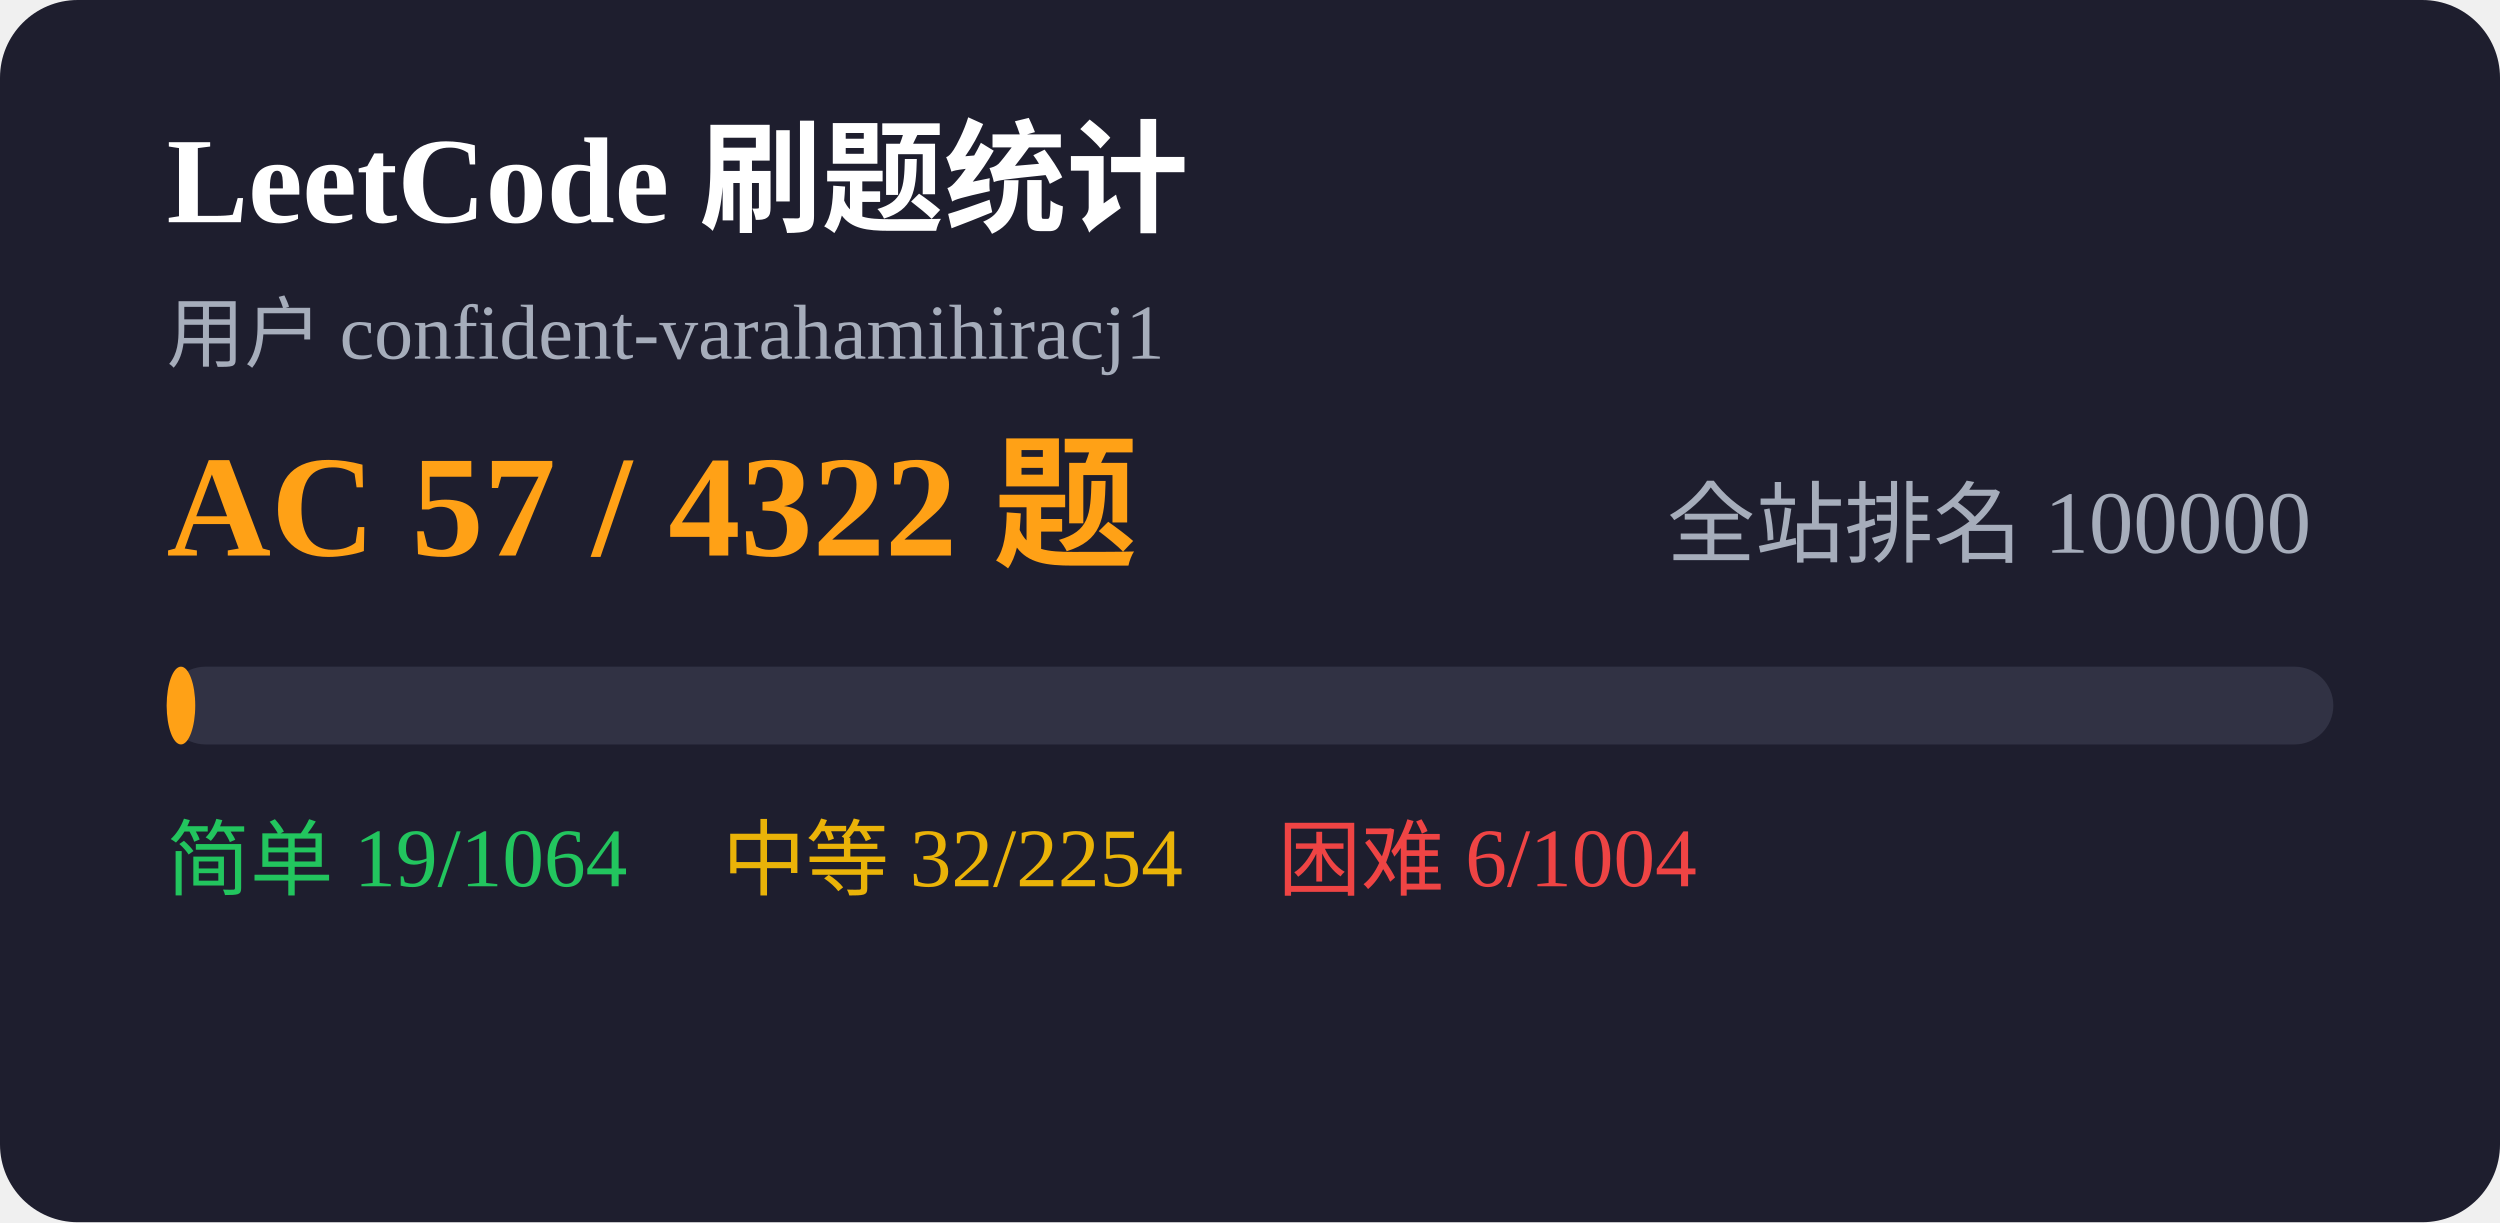
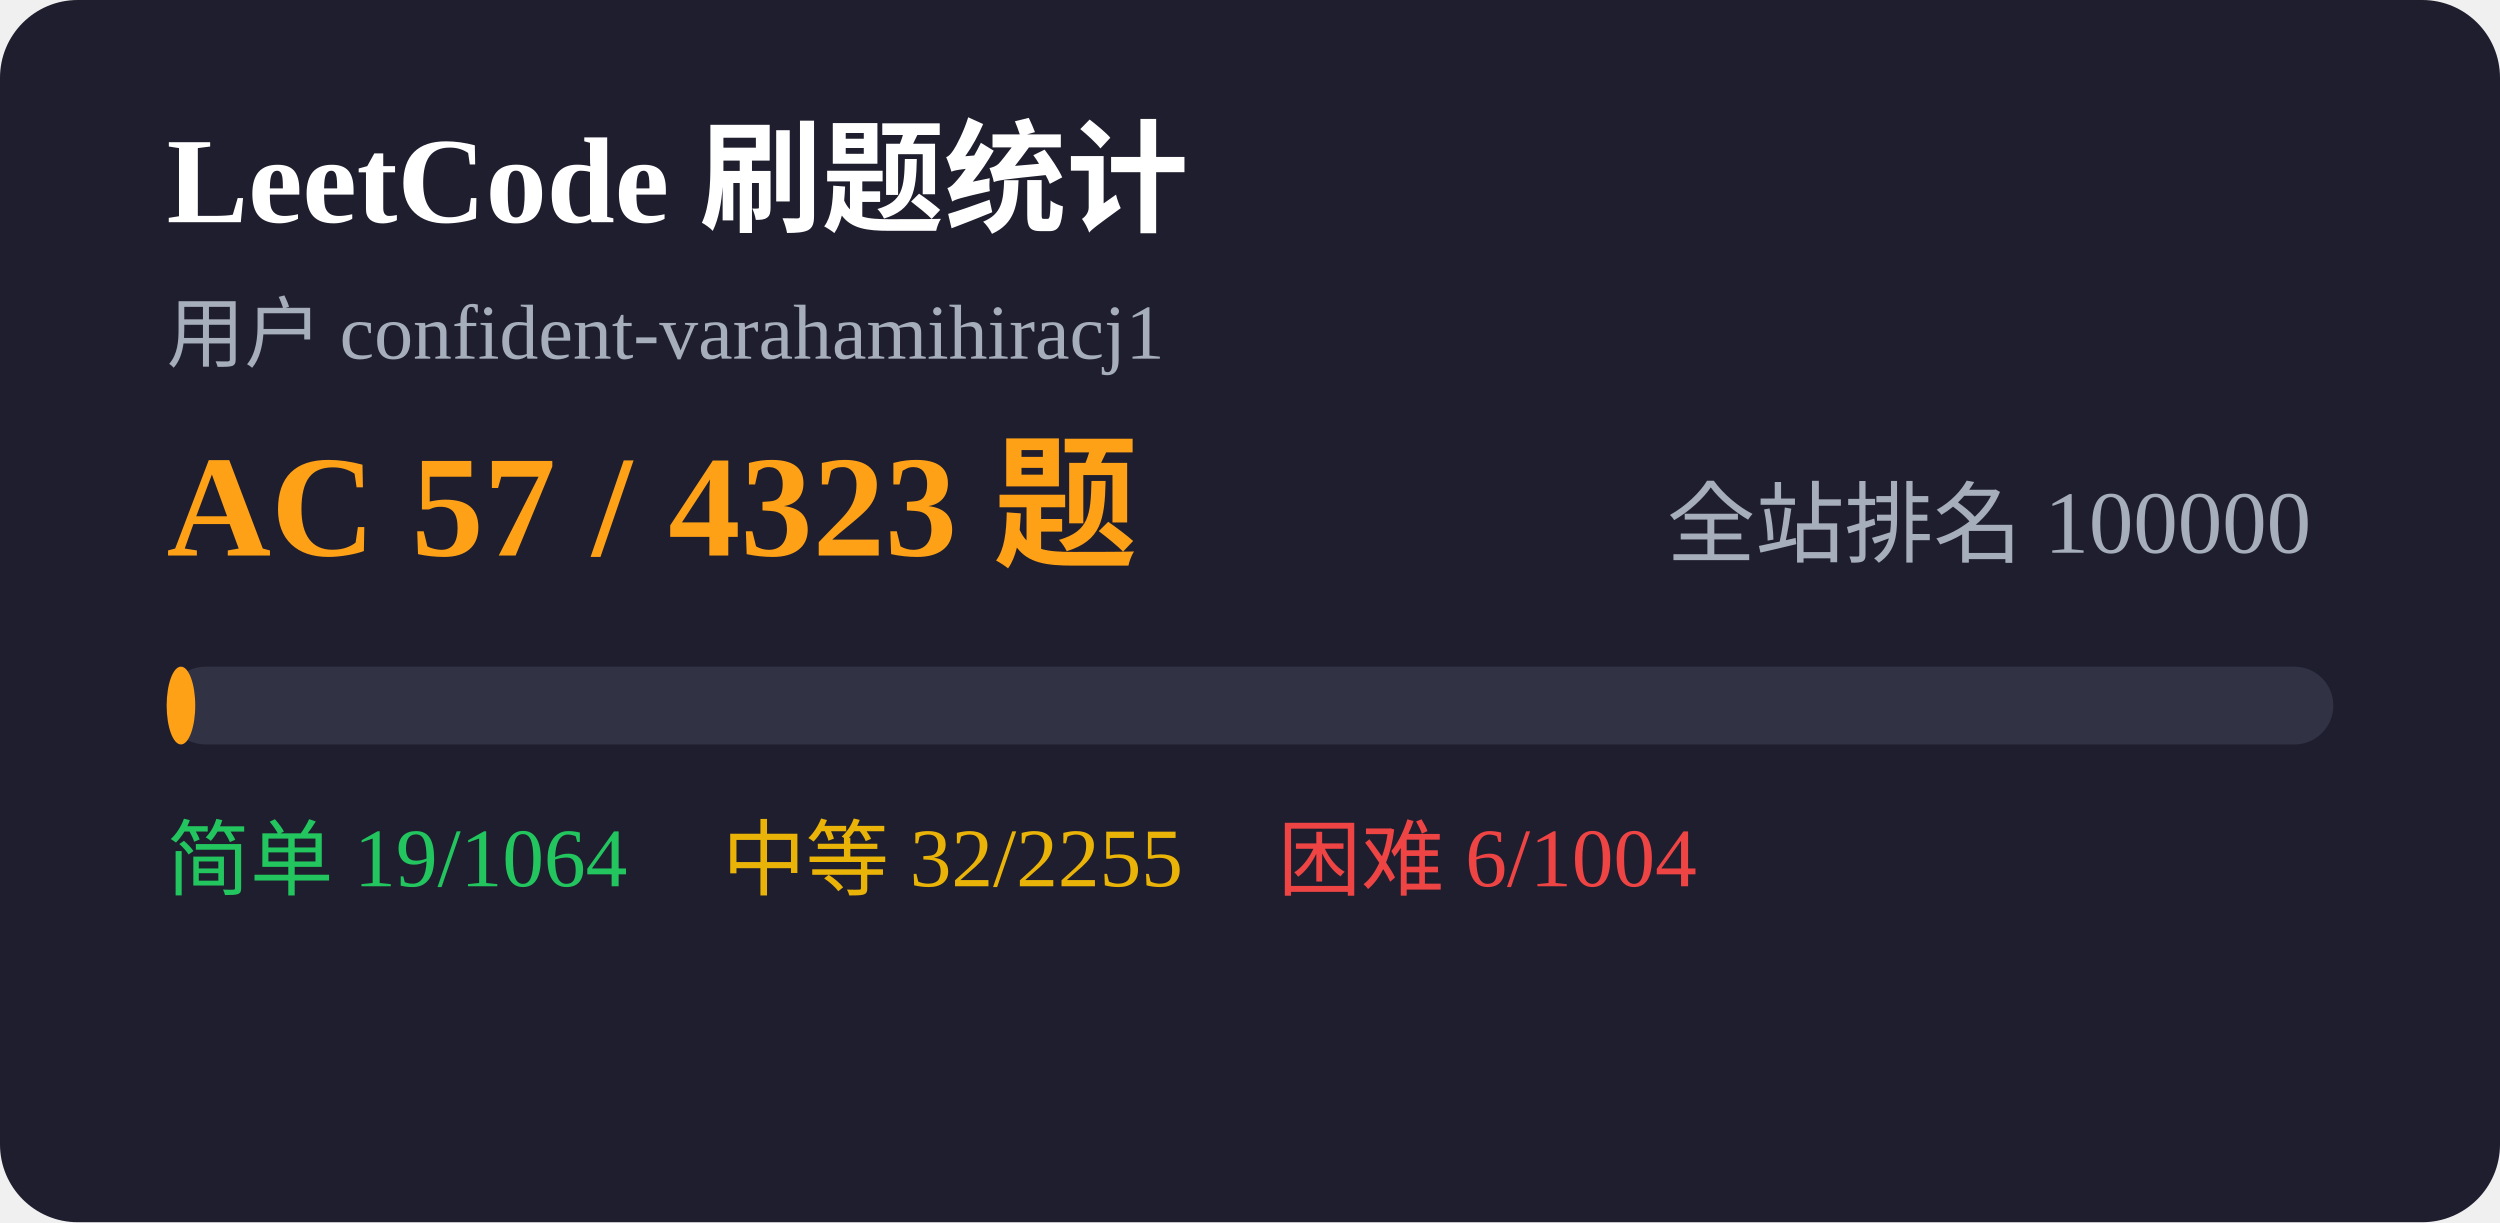
<svg xmlns="http://www.w3.org/2000/svg" width="450" height="220">
  <rect width="450" height="220" fill="#1E1E2E" rx="14" ry="14" />
  <text x="30" y="40" font-size="22" font-weight="bold" fill="#FFFFFF">LeetCode 刷题统计</text>
  <text x="30" y="65" font-size="14" fill="#A6ADBB">用户 confident-varahamihiracj1</text>
  <text x="30" y="100" font-size="26" font-weight="bold" fill="#FFA116">
-     AC 57 / 4322 题
+     AC 57 / 4323 题
  </text>
  <text x="300" y="100" font-size="16" fill="#A6ADBB">
    全站排名 100000
  </text>
  <rect x="30" y="120" width="390" height="14" fill="#313244" rx="7" />
-   <rect x="30" y="120" width="5.143" height="14" fill="#FFA116" rx="7" />
+   <rect x="30" y="120" width="5.142" height="14" fill="#FFA116" rx="7" />
  <text x="30" y="160" font-size="15" fill="#22C55E">简单 19/1064</text>
-   <text x="130" y="160" font-size="15" fill="#EAB308">中等 32/2254</text>
+   <text x="130" y="160" font-size="15" fill="#EAB308">中等 32/2255</text>
  <text x="230" y="160" font-size="15" fill="#EF4444">困难 6/1004</text>
</svg>
